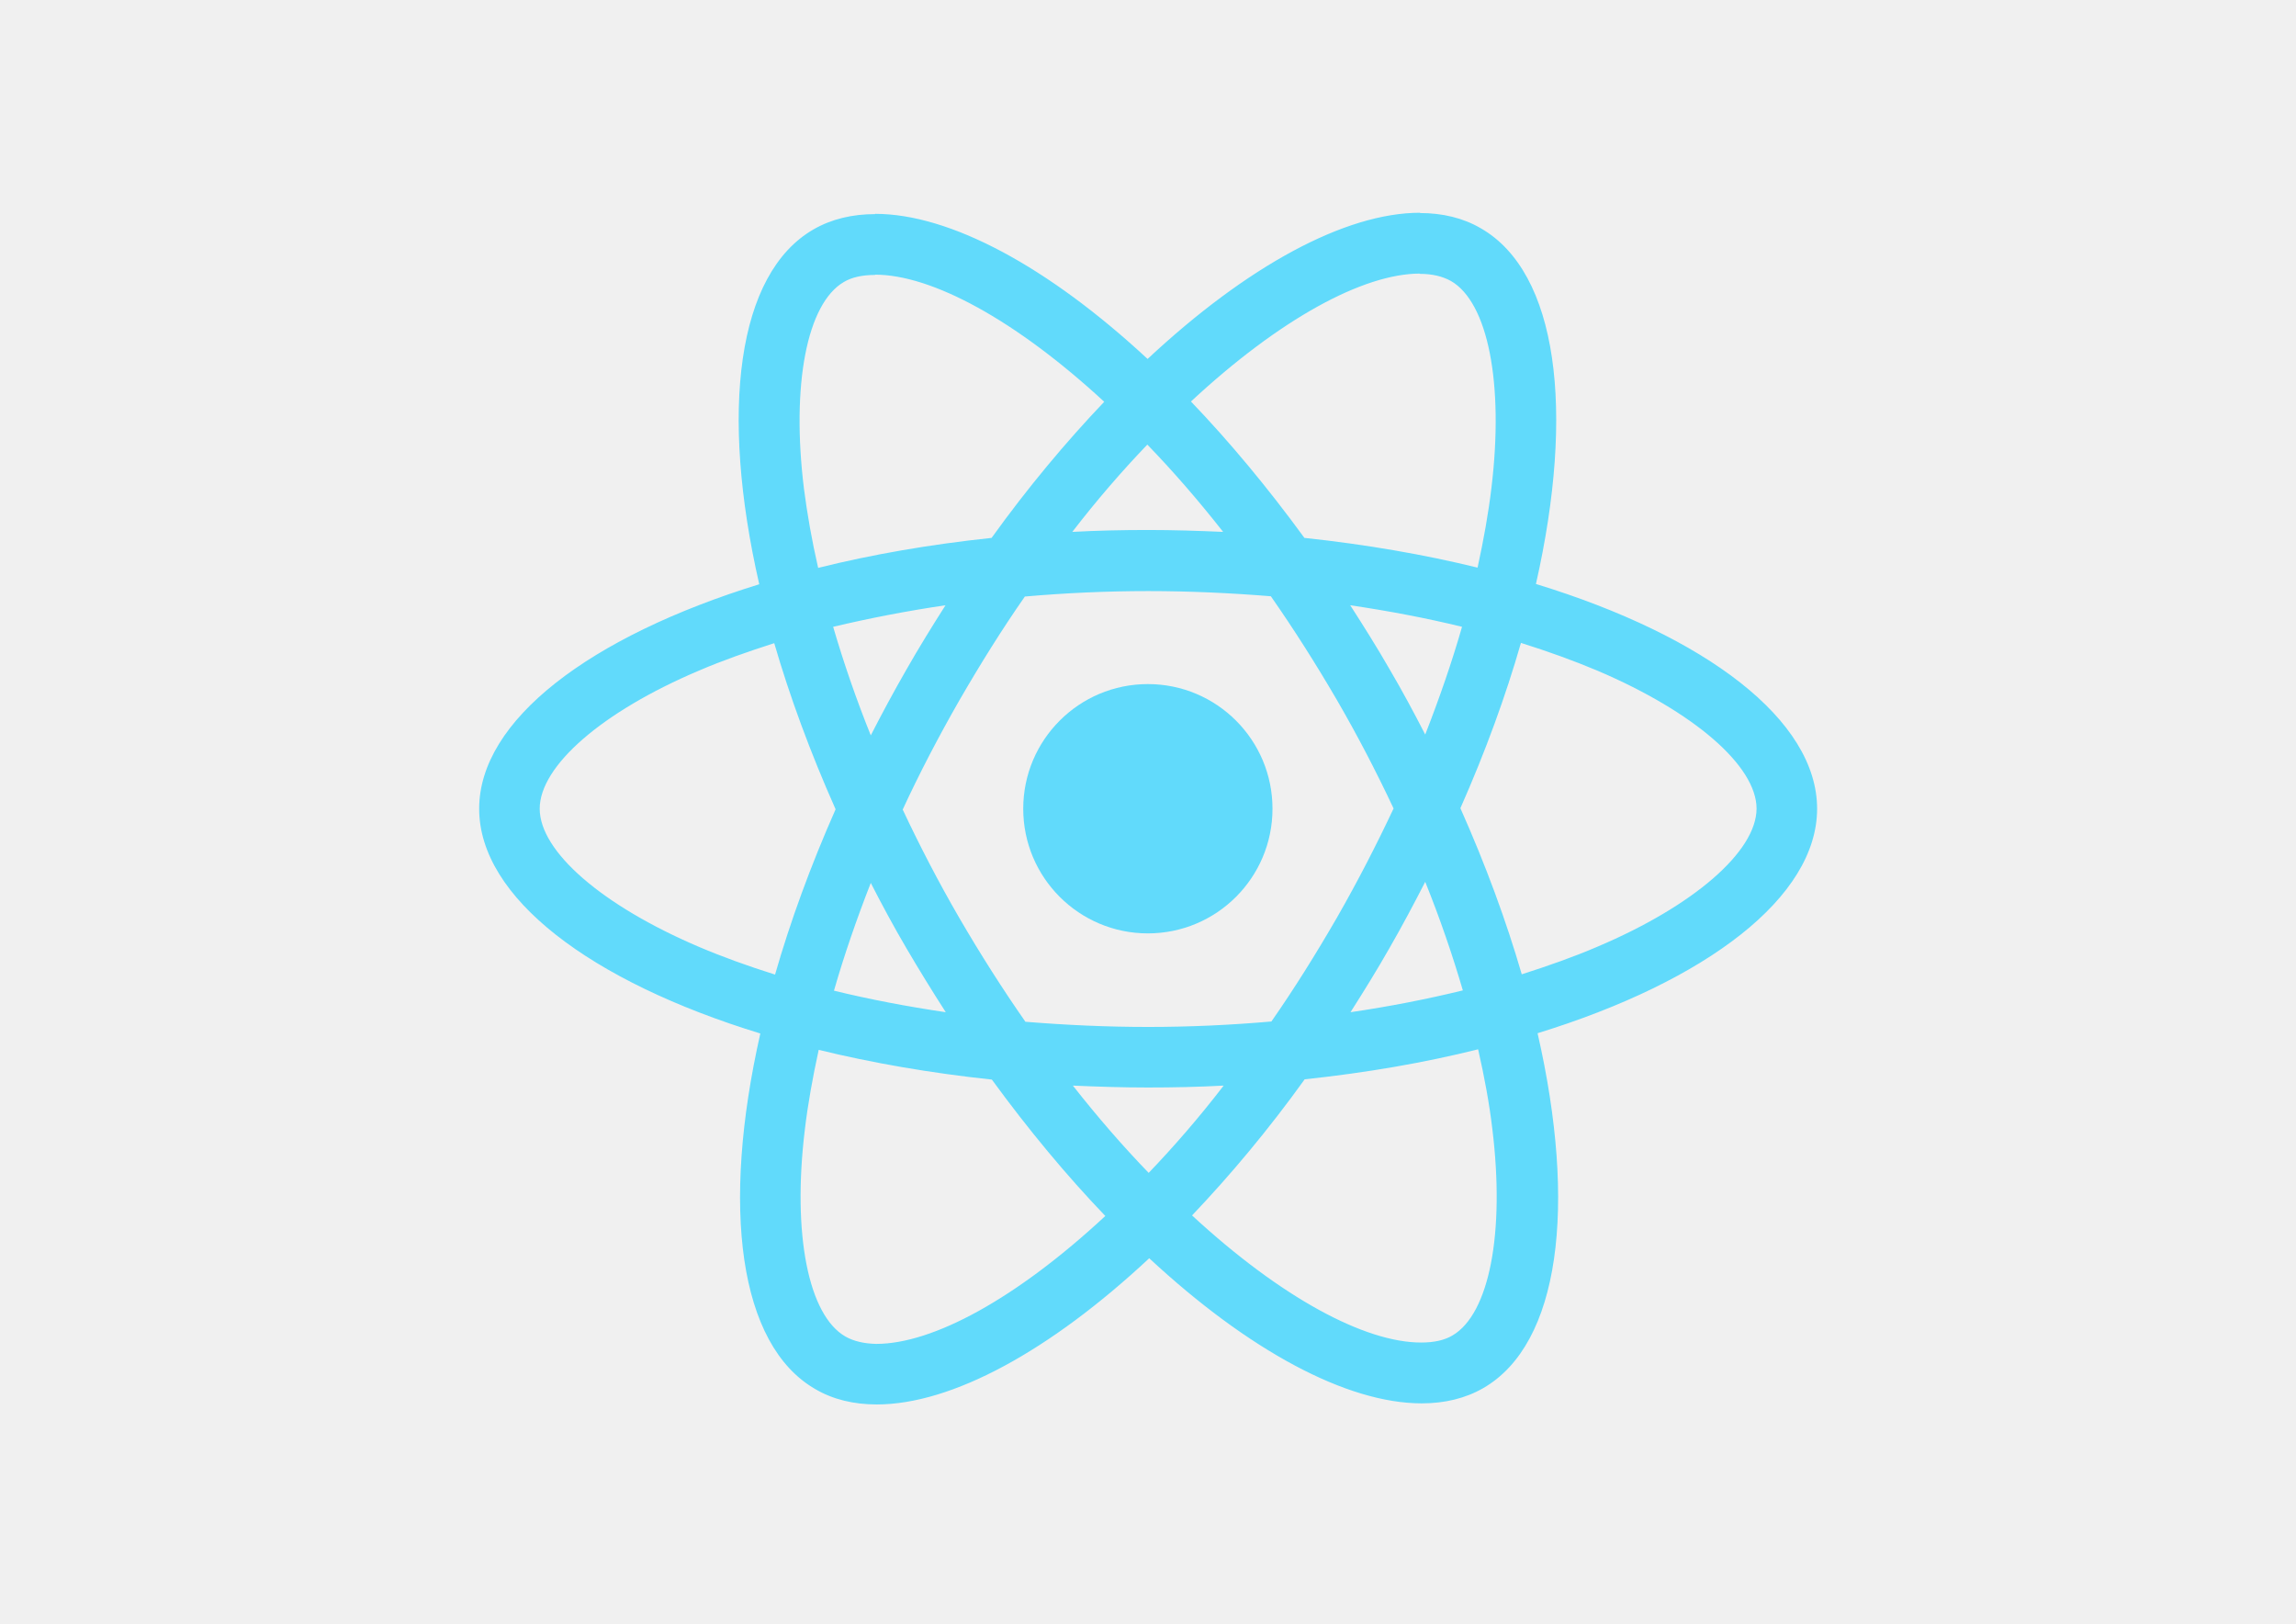
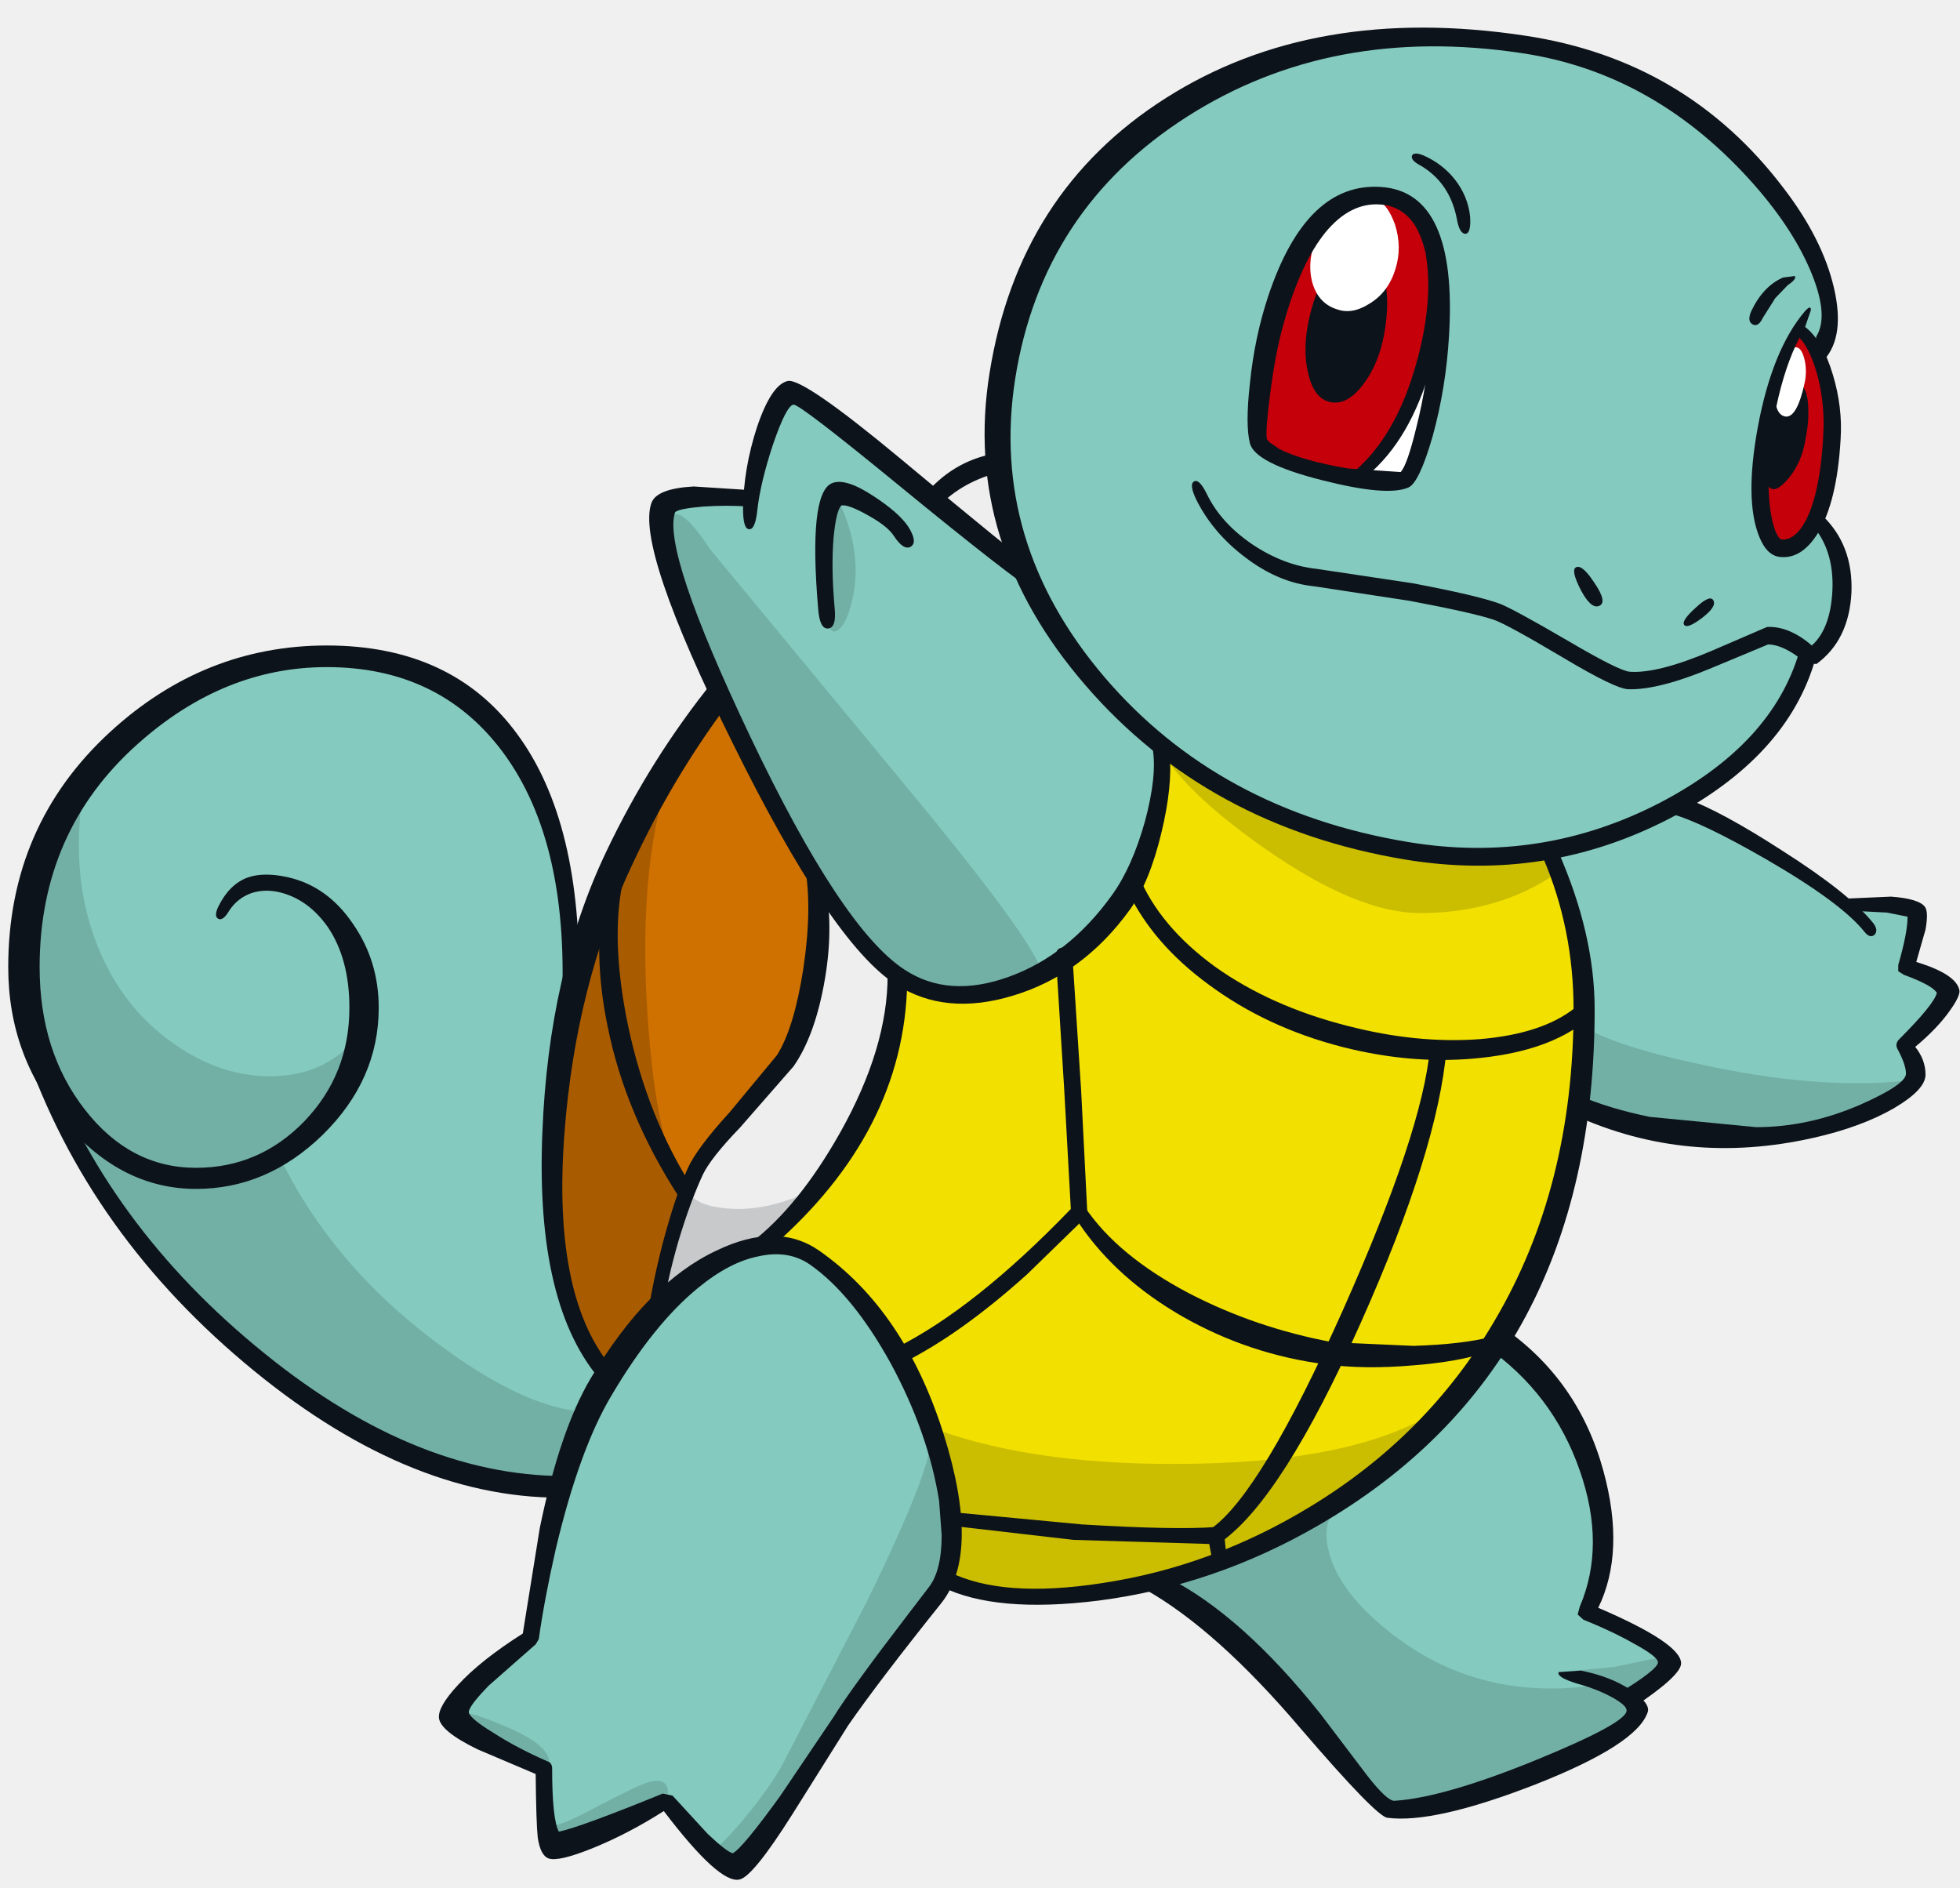
- <svg xmlns="http://www.w3.org/2000/svg" viewBox="0 0 841.9 595.3">
-   <g fill="#61DAFB">
-     <path d="M666.3 296.5c0-32.5-40.7-63.3-103.1-82.4 14.4-63.6 8-114.2-20.2-130.4-6.5-3.8-14.1-5.6-22.4-5.6v22.3c4.6 0 8.3.9 11.4 2.6 13.6 7.8 19.5 37.5 14.9 75.7-1.1 9.4-2.9 19.3-5.1 29.4-19.6-4.8-41-8.5-63.5-10.9-13.5-18.5-27.5-35.3-41.6-50 32.6-30.3 63.2-46.9 84-46.9V78c-27.5 0-63.5 19.6-99.9 53.6-36.4-33.8-72.4-53.2-99.9-53.2v22.3c20.7 0 51.4 16.5 84 46.6-14 14.7-28 31.4-41.3 49.9-22.6 2.4-44 6.1-63.6 11-2.3-10-4-19.7-5.2-29-4.7-38.2 1.1-67.9 14.6-75.8 3-1.8 6.9-2.6 11.5-2.6V78.5c-8.4 0-16 1.8-22.6 5.6-28.1 16.2-34.4 66.7-19.9 130.1-62.2 19.2-102.7 49.9-102.7 82.3 0 32.5 40.7 63.3 103.1 82.4-14.4 63.6-8 114.2 20.2 130.4 6.5 3.8 14.1 5.6 22.5 5.6 27.5 0 63.5-19.6 99.9-53.6 36.4 33.8 72.4 53.2 99.9 53.2 8.4 0 16-1.8 22.6-5.6 28.1-16.2 34.4-66.7 19.9-130.1 62-19.1 102.5-49.9 102.5-82.3zm-130.2-66.7c-3.7 12.9-8.3 26.2-13.5 39.5-4.1-8-8.4-16-13.1-24-4.6-8-9.5-15.8-14.4-23.4 14.2 2.1 27.9 4.7 41 7.9zm-45.8 106.5c-7.8 13.5-15.8 26.3-24.1 38.2-14.9 1.3-30 2-45.2 2-15.1 0-30.2-.7-45-1.9-8.3-11.9-16.4-24.6-24.2-38-7.6-13.1-14.5-26.4-20.8-39.8 6.2-13.4 13.2-26.8 20.7-39.9 7.8-13.5 15.8-26.3 24.1-38.2 14.9-1.3 30-2 45.2-2 15.1 0 30.2.7 45 1.9 8.3 11.9 16.4 24.6 24.2 38 7.6 13.1 14.5 26.4 20.8 39.8-6.3 13.4-13.2 26.8-20.7 39.9zm32.3-13c5.4 13.4 10 26.8 13.8 39.8-13.1 3.2-26.9 5.9-41.2 8 4.9-7.7 9.8-15.6 14.4-23.7 4.6-8 8.9-16.1 13-24.1zM421.2 430c-9.3-9.6-18.6-20.3-27.8-32 9 .4 18.2.7 27.5.7 9.4 0 18.7-.2 27.8-.7-9 11.7-18.3 22.4-27.5 32zm-74.4-58.9c-14.2-2.1-27.9-4.7-41-7.9 3.7-12.9 8.3-26.2 13.5-39.5 4.1 8 8.4 16 13.1 24 4.7 8 9.5 15.8 14.4 23.4zM420.7 163c9.3 9.6 18.6 20.3 27.8 32-9-.4-18.2-.7-27.5-.7-9.4 0-18.7.2-27.8.7 9-11.7 18.3-22.4 27.5-32zm-74 58.9c-4.9 7.7-9.8 15.6-14.4 23.7-4.6 8-8.9 16-13 24-5.4-13.4-10-26.8-13.8-39.8 13.1-3.1 26.9-5.8 41.2-7.9zm-90.5 125.2c-35.4-15.1-58.3-34.9-58.3-50.6 0-15.7 22.9-35.6 58.3-50.6 8.6-3.7 18-7 27.7-10.1 5.7 19.6 13.2 40 22.5 60.9-9.2 20.8-16.6 41.1-22.2 60.6-9.9-3.1-19.3-6.5-28-10.2zM310 490c-13.6-7.8-19.5-37.5-14.9-75.7 1.1-9.4 2.9-19.3 5.1-29.4 19.6 4.8 41 8.5 63.5 10.9 13.5 18.5 27.5 35.3 41.6 50-32.6 30.3-63.2 46.9-84 46.9-4.5-.1-8.3-1-11.3-2.7zm237.2-76.2c4.7 38.2-1.1 67.9-14.6 75.8-3 1.8-6.9 2.6-11.5 2.6-20.7 0-51.4-16.5-84-46.6 14-14.7 28-31.4 41.3-49.9 22.6-2.4 44-6.1 63.6-11 2.3 10.1 4.1 19.8 5.2 29.1zm38.5-66.7c-8.6 3.7-18 7-27.7 10.1-5.7-19.6-13.2-40-22.5-60.9 9.2-20.8 16.6-41.1 22.2-60.6 9.9 3.1 19.3 6.5 28.1 10.2 35.4 15.1 58.3 34.9 58.3 50.6-.1 15.7-23 35.6-58.4 50.6zM320.8 78.4z" />
-     <circle cx="420.9" cy="296.5" r="45.7" />
-     <path d="M520.5 78.1z" />
+ <svg xmlns="http://www.w3.org/2000/svg" version="1.1" width="190px" height="183px" viewBox="-0.8 -2.35 190.45 182.7">
+   <g>
+     <path fill="#84cabf" d="M86.45 91.9 Q83.75 90.4 77.0 79.55 71.2 70.2 69.3 65.85 67.55 61.95 65.5 55.15 63.05 47.35 63.9 46.7 65.2 45.75 71.7 45.55 L73.2 40.5 Q74.95 35.4 76.15 35.4 77.35 35.4 89.0 44.85 L100.4 54.3 102.8 59.15 Q106.35 65.05 111.95 70.0 L111.35 76.9 Q109.8 84.55 104.85 88.4 99.15 92.85 94.6 93.55 90.6 94.15 86.45 91.9" />
+     <path fill="#84cabf" d="M164.85 9.2 Q176.7 17.65 176.7 28.25 176.7 30.25 175.6 31.55 L173.95 29.3 Q170.3 36.6 170.3 42.15 170.3 50.3 172.85 50.3 174.0 50.3 174.95 49.2 L175.7 48.05 177.1 49.8 Q178.45 52.1 178.45 54.7 178.45 57.35 176.7 59.3 L174.95 60.75 Q173.35 68.15 164.25 74.45 154.25 81.35 142.0 81.35 123.4 81.35 109.6 68.0 96.2 55.1 96.2 38.9 96.2 21.75 109.6 10.75 121.9 0.7 138.15 0.7 152.95 0.7 164.85 9.2" />
+     <path fill="#84cabf" d="M163.6 76.45 Q166.0 77.5 168.35 78.75 172.15 80.8 178.8 85.3 L182.0 85.3 Q185.25 85.45 185.35 86.15 185.6 87.2 184.55 91.25 L186.4 92.05 Q188.3 92.95 188.45 93.65 188.7 94.7 184.65 98.75 185.95 100.65 185.25 102.2 184.6 103.6 178.9 105.6 172.45 107.8 166.55 107.8 161.15 107.8 156.25 106.3 L152.4 104.8 Q153.15 98.5 152.9 92.3 152.75 88.45 151.4 84.0 L150.05 80.3 156.45 78.3 Q158.15 77.7 161.7 75.65 L163.6 76.45" />
+     <path fill="#84cabf" d="M74.5 118.5 Q77.2 118.5 80.75 121.65 84.9 125.3 87.35 131.2 93.2 145.4 91.15 149.9 90.4 151.65 87.2 155.95 83.0 161.6 81.5 163.95 L75.1 173.2 Q71.45 178.2 70.8 178.45 70.0 178.8 63.8 172.5 53.45 176.65 52.95 176.4 52.5 176.2 51.9 169.3 43.8 165.0 43.7 163.7 43.65 162.9 47.25 159.65 L50.85 156.55 Q51.2 152.45 52.2 147.35 54.25 137.1 57.75 131.95 66.8 118.5 74.5 118.5" />
+     <path fill="#84cabf" d="M131.5 141.7 Q135.65 139.0 140.45 132.95 L144.45 127.4 149.65 132.25 Q154.8 138.35 154.8 144.65 154.8 149.1 154.1 151.9 L153.35 153.8 157.45 155.85 Q161.45 158.05 161.2 158.95 161.0 159.95 157.3 162.45 157.0 162.65 157.75 163.25 158.5 163.9 158.1 164.15 152.95 167.25 144.2 170.35 135.9 173.35 133.85 173.1 132.55 172.95 128.55 167.9 125.0 163.4 124.25 161.75 123.8 160.8 117.75 155.65 L111.75 150.7 Q124.8 145.95 131.5 141.7" />
+     <path fill="#84cabf" d="M1.6 92.35 Q1.6 78.75 10.55 69.9 19.05 61.45 30.95 61.45 41.65 61.45 48.05 69.0 54.7 76.8 54.7 90.6 L53.75 100.25 Q52.8 108.4 52.8 114.1 52.8 120.35 55.6 126.35 56.95 129.3 58.35 131.05 L56.15 135.65 53.75 141.85 Q50.25 141.8 45.25 140.6 35.25 138.1 27.75 132.15 16.8 123.4 9.7 113.35 1.6 101.85 1.6 92.35" />
+     <path fill="#f2e100" d="M111.95 70.0 L117.05 73.3 Q123.35 77.05 129.4 79.35 135.45 81.65 143.35 81.2 L150.05 80.3 151.65 85.4 Q153.2 91.55 153.2 97.1 153.2 119.5 137.65 135.85 121.85 152.45 99.6 152.45 95.85 152.45 93.0 151.6 L90.9 150.7 Q91.45 148.45 91.15 144.6 90.5 136.9 86.1 128.85 81.75 120.8 77.05 118.8 75.6 118.15 74.3 118.2 L73.25 118.35 76.2 115.7 Q79.65 112.0 82.3 106.95 85.0 101.9 86.0 96.6 L86.45 92.35 87.85 93.0 Q89.65 93.65 91.65 93.8 98.1 94.2 104.35 89.05 109.65 84.7 111.3 76.9 L111.95 70.0" />
+     <path fill="#eeeeef" d="M82.25 88.0 Q83.5 89.75 86.7 92.3 L85.95 96.95 Q84.75 102.45 82.45 106.7 80.2 111.0 76.35 115.15 L72.95 118.45 71.4 119.0 68.2 120.35 Q66.85 121.05 64.85 123.1 L63.1 125.05 Q63.55 122.2 64.3 118.9 65.75 112.35 67.1 110.2 68.0 108.8 71.35 105.15 74.55 101.6 76.15 98.85 77.95 95.75 78.55 89.35 L78.85 83.55 82.25 88.0" />
+     <path fill="#cf7100" d="M78.5 89.2 Q78.05 96.1 76.15 99.2 74.55 101.9 70.9 105.8 67.35 109.55 66.55 111.0 64.75 114.2 62.95 124.45 L58.35 131.05 Q56.95 129.7 55.6 126.75 52.8 120.8 52.8 112.65 52.8 93.55 60.9 77.15 64.95 68.95 69.0 64.6 L73.55 73.4 78.55 82.9 78.5 89.2" />
+     <path fill="#eeeeef" d="M90.2 45.95 L95.7 42.15 98.7 53.65 90.2 45.95" />
+     <path fill="#c6000b" d="M121.6 40.55 Q121.1 39.65 121.4 35.85 121.8 31.65 123.0 27.6 126.5 16.25 133.8 16.25 136.75 16.25 138.15 20.35 139.85 25.2 137.4 32.65 136.1 36.55 134.1 39.8 132.15 42.95 130.8 43.5 129.6 43.95 125.7 42.55 121.95 41.2 121.6 40.55" />
+     <path fill="#c6000b" d="M173.95 29.3 Q174.7 29.3 175.8 31.45 177.3 34.35 177.3 38.55 177.3 43.3 175.65 47.05 174.1 50.55 172.45 50.55 170.05 50.55 170.05 43.8 170.05 38.4 172.0 33.3 L173.95 29.3" />
+     <path fill="#ffffff" d="M131.15 43.65 Q133.8 41.15 135.4 38.25 137.0 35.3 138.25 32.15 L137.65 37.6 Q136.8 43.15 135.65 43.75 L132.7 44.05 131.15 43.65" />
+     <path fill="#0d131a" d="M131.75 21.35 Q133.0 21.6 133.65 23.95 134.3 26.45 133.7 29.75 133.15 32.7 131.65 34.65 130.1 36.7 128.45 36.35 126.85 36.0 126.3 33.5 125.75 31.2 126.4 28.25 127.15 24.85 128.85 22.85 130.4 21.1 131.75 21.35" />
+     <path fill="#0d131a" d="M171.4 44.8 Q170.65 44.55 170.55 42.75 170.45 41.2 170.85 39.3 171.25 37.4 172.1 35.85 173.1 34.1 173.95 34.5 174.85 34.9 174.9 36.85 175.0 38.45 174.5 40.65 174.1 42.4 173.0 43.75 172.0 44.95 171.4 44.8" />
+     <path fill="#ffffff" d="M133.15 16.75 Q134.1 17.3 134.75 19.1 135.45 21.3 134.8 23.4 134.1 25.7 132.25 26.8 130.6 27.85 129.15 27.35 127.35 26.8 126.75 24.85 126.15 22.85 127.1 20.3 127.9 18.2 130.1 17.1 132.1 16.1 133.15 16.75" />
+     <path fill="#ffffff" d="M173.85 31.05 Q174.3 31.2 174.55 32.25 174.8 33.35 174.55 34.5 173.8 37.95 172.65 37.75 171.95 37.6 171.75 36.55 171.55 35.5 171.9 34.05 172.8 30.75 173.85 31.05" />
+     <path fill="#cbbd00" d="M111.95 70.0 L118.15 73.6 Q125.95 77.55 133.65 79.55 138.5 80.75 144.8 80.45 L150.1 79.9 150.85 81.75 Q149.65 82.8 147.35 83.9 142.75 86.0 137.2 86.0 131.1 86.0 122.2 79.8 114.2 74.2 111.95 70.0" />
+     <path fill="#cbbd00" d="M129.25 143.1 Q115.65 152.45 100.1 152.45 L93.6 151.6 90.9 150.7 91.45 148.3 Q91.85 145.45 91.35 143.25 L90.45 138.4 90.1 136.15 Q100.2 139.8 115.4 139.5 132.1 139.2 139.75 133.75 136.05 138.45 129.25 143.1" />
+     <path fill="#72b0a6" d="M81.75 56.55 Q81.25 58.15 80.55 58.55 79.9 58.95 79.6 57.65 79.15 55.35 79.25 51.75 L79.45 48.6 Q79.45 46.9 79.95 46.15 80.5 45.2 81.35 47.5 83.1 52.2 81.75 56.55" />
+     <path fill="#72b0a6" d="M86.1 92.05 Q82.95 89.65 77.15 80.5 72.0 72.3 69.8 67.15 68.05 63.15 66.3 57.7 64.8 53.1 64.25 50.65 63.6 47.95 64.5 47.35 65.55 46.6 68.2 50.65 L86.8 73.15 Q101.95 91.4 100.25 92.35 97.5 93.9 93.85 94.1 89.2 94.4 86.1 92.05" />
+     <path fill="#72b0a6" d="M165.75 107.75 Q160.2 107.75 155.75 106.3 L152.4 104.8 153.2 97.1 Q156.55 99.1 165.6 100.95 176.75 103.25 185.25 102.2 184.3 103.6 181.4 105.0 175.55 107.75 165.75 107.75" />
+     <path fill="#72b0a6" d="M129.9 142.95 Q127.4 144.75 128.35 148.15 129.2 151.4 132.8 154.65 141.6 162.6 153.65 161.1 L152.15 160.45 Q150.45 159.8 150.65 159.75 L156.05 159.25 161.5 158.1 Q160.45 160.2 157.4 162.35 157.2 162.45 157.65 163.2 158.1 163.9 157.85 164.05 155.75 165.4 149.15 168.65 142.6 171.8 137.8 172.75 L133.25 172.95 Q132.1 172.6 124.75 161.6 L111.5 151.2 115.4 149.8 122.1 147.1 Q125.95 145.35 129.9 142.95" />
+     <path fill="#72b0a6" d="M44.1 164.05 Q43.9 163.1 48.6 165.15 53.1 167.1 52.5 168.95 L47.9 167.4 44.1 164.05" />
+     <path fill="#72b0a6" d="M63.45 172.3 L56.95 175.3 54.2 175.9 52.5 176.1 52.95 174.5 Q53.25 174.95 57.05 172.9 61.45 170.6 62.35 170.4 63.75 170.05 64.05 171.0 64.3 171.85 63.45 172.3" />
+     <path fill="#72b0a6" d="M68.35 176.9 Q68.85 177.15 71.45 174.05 74.05 170.95 75.35 168.5 L83.45 152.85 Q90.1 139.25 89.6 136.75 L91.0 141.8 Q92.2 147.45 90.9 150.7 89.75 153.6 87.5 156.2 84.15 160.0 82.45 162.6 71.85 178.8 71.05 178.8 L69.4 177.85 68.35 176.9" />
+     <path fill="#72b0a6" d="M56.55 134.45 L53.75 141.85 Q50.4 142.0 45.25 140.7 34.95 138.1 26.0 130.9 16.65 123.4 10.25 114.15 L5.75 106.4 Q15.4 111.7 16.8 111.85 18.25 112.05 26.4 109.75 31.4 120.05 41.5 127.65 50.55 134.45 56.55 134.45" />
+     <path fill="#72b0a6" d="M2.7 82.5 Q3.8 78.95 5.75 75.7 L7.45 73.15 Q5.85 81.95 8.6 89.0 11.0 95.15 16.1 98.7 20.8 102.0 25.9 101.85 31.1 101.65 33.95 97.9 L33.3 100.35 Q32.45 103.1 31.25 104.9 29.65 107.35 26.1 109.45 22.05 111.85 18.4 111.85 14.55 111.85 10.8 109.55 7.15 107.35 5.25 104.1 -0.8 93.85 2.7 82.5" />
+     <path fill="#a95b00" d="M59.3 81.0 Q61.05 76.8 63.05 73.55 L64.7 71.1 Q61.15 80.55 62.1 95.6 63.0 109.65 66.15 113.0 L62.95 124.45 58.35 131.05 Q56.85 130.05 55.4 127.15 52.5 121.35 52.95 111.7 53.75 94.35 59.3 81.0" />
+     <path fill="#c8c9ca" d="M78.35 112.8 L73.75 118.35 71.55 119.0 Q69.1 119.85 67.7 120.75 L62.95 124.45 Q63.9 119.5 64.4 117.6 L65.45 114.55 66.15 113.0 Q66.6 114.4 69.85 114.7 73.8 115.05 78.35 112.8" />
+     <path fill="#0d131a" d="M172.5 15.55 Q176.3 20.5 177.4 25.25 178.5 29.95 176.45 32.25 176.25 32.5 175.9 31.4 175.55 30.25 175.7 29.95 176.9 28.0 175.25 23.9 173.55 19.7 169.75 15.35 160.15 4.4 147.1 2.45 128.55 -0.35 114.5 8.65 100.45 17.65 97.85 34.05 95.35 49.95 106.5 63.05 117.6 76.05 136.05 79.1 149.0 81.25 160.55 75.25 171.45 69.55 174.05 60.55 L174.95 60.6 Q175.7 60.95 175.6 61.3 172.9 70.8 161.45 76.8 149.4 83.05 135.75 80.8 116.55 77.6 104.7 63.9 92.7 50.05 95.35 33.55 98.15 15.9 112.5 6.8 126.9 -2.35 147.4 0.75 163.05 3.1 172.5 15.55" />
+     <path fill="#0d131a" d="M175.15 48.15 Q175.0 48.0 175.5 47.55 176.0 47.15 176.25 47.35 179.3 50.25 179.1 54.9 178.85 59.5 175.7 61.8 L174.6 61.7 Q174.0 61.1 173.15 60.6 171.95 59.9 171.0 59.9 L165.6 62.15 Q160.35 64.35 157.4 64.25 156.15 64.2 151.2 61.25 145.65 57.95 144.35 57.5 142.25 56.8 136.1 55.65 L126.9 54.25 Q123.4 53.9 120.15 51.4 117.05 49.05 115.45 45.85 114.7 44.3 115.25 44.05 115.75 43.8 116.5 45.35 117.85 48.1 120.85 50.15 123.9 52.2 127.1 52.55 L136.45 53.95 Q142.8 55.15 144.95 55.95 146.25 56.45 151.65 59.6 156.5 62.45 157.55 62.55 160.25 62.75 165.45 60.55 L170.9 58.2 Q173.05 58.1 175.25 60.0 177.05 58.4 177.25 54.7 177.45 50.65 175.15 48.15" />
+     <path fill="#0d131a" d="M152.35 52.4 Q152.95 52.1 154.15 53.95 155.4 55.8 154.6 56.15 153.8 56.5 152.8 54.6 151.8 52.65 152.35 52.4" />
+     <path fill="#0d131a" d="M165.7 55.65 Q166.0 56.25 164.55 57.35 163.15 58.4 162.85 58.0 162.55 57.6 164.0 56.3 165.4 55.0 165.7 55.65" />
+     <path fill="#0d131a" d="M172.45 24.25 L173.6 24.1 Q173.8 24.4 172.9 25.0 L171.7 26.25 170.5 28.15 Q170.05 29.1 169.5 28.8 168.95 28.5 169.35 27.55 170.5 25.1 172.45 24.25" />
+     <path fill="#0d131a" d="M137.2 13.35 Q136.25 12.85 136.4 12.4 136.6 12.0 137.55 12.4 139.35 13.2 140.55 14.7 141.85 16.35 142.05 18.35 142.15 19.95 141.6 20.0 141.0 20.0 140.75 18.5 140.05 15.0 137.2 13.35" />
+     <path fill="#0d131a" d="M138.4 39.7 Q137.1 44.2 136.05 44.65 134.0 45.55 127.7 43.95 121.15 42.3 120.65 40.35 120.2 38.55 120.65 34.55 121.1 30.05 122.45 26.0 126.15 14.95 133.4 15.45 140.85 15.95 140.0 29.9 139.7 35.0 138.4 39.7 M133.3 17.15 Q130.4 16.95 128.0 19.85 125.6 22.8 123.95 28.65 123.1 31.65 122.6 35.7 122.15 39.2 122.3 39.95 L122.55 40.25 123.5 40.9 Q125.75 42.05 130.2 42.8 L135.3 43.15 Q135.95 42.45 136.85 38.7 137.9 34.5 138.15 30.5 L138.25 27.45 Q138.25 21.55 136.6 19.05 135.4 17.3 133.3 17.15" />
+     <path fill="#0d131a" d="M137.75 22.05 Q137.7 21.7 138.45 21.6 139.2 21.5 139.25 21.85 140.0 26.75 138.25 32.9 136.25 40.0 132.05 43.5 L131.25 43.4 Q130.65 43.2 130.9 43.0 134.9 39.5 136.8 32.65 138.5 26.65 137.75 22.05" />
+     <path fill="#0d131a" d="M175.65 33.25 Q175.0 31.1 174.05 30.1 172.65 32.8 171.8 36.8 171.05 40.55 171.05 44.0 171.05 47.05 171.7 48.85 172.05 49.7 172.35 49.7 173.0 49.75 173.6 49.25 174.7 48.35 175.45 45.85 176.15 43.35 176.35 39.85 L176.4 38.6 Q176.4 35.7 175.65 33.25 M174.6 27.5 Q175.2 26.85 175.15 27.45 L174.6 29.05 Q176.3 30.35 177.3 33.7 178.25 36.85 178.05 39.95 177.7 46.1 175.8 49.15 174.25 51.6 172.2 51.4 170.9 51.3 170.15 49.45 168.7 45.9 170.0 38.8 171.4 31.25 174.6 27.5" />
+     <path fill="#0d131a" d="M90.1 46.8 L88.9 45.55 Q91.7 42.1 95.85 41.35 96.35 41.25 96.4 42.2 96.45 43.15 96.0 43.25 92.4 44.25 90.1 46.8" />
+     <path fill="#0d131a" d="M68.55 63.4 L69.8 65.85 Q64.55 72.9 60.7 81.15 55.15 92.85 54.05 107.35 52.8 123.6 58.95 130.5 59.2 130.75 58.6 131.3 58.0 131.85 57.75 131.6 51.2 124.3 51.9 107.35 52.5 91.8 58.1 80.05 62.4 71.0 68.55 63.4" />
+     <path fill="#0d131a" d="M77.25 91.45 Q78.15 85.5 77.4 81.4 77.3 81.1 78.35 81.95 79.35 82.8 79.4 83.15 80.25 87.7 79.25 93.0 78.3 98.05 76.3 100.9 L71.1 106.85 Q68.3 109.75 67.5 111.4 66.25 114.1 65.1 117.95 64.0 121.8 63.75 124.0 L62.85 125.4 62.0 126.15 Q62.4 122.8 63.55 118.25 64.8 113.5 66.05 110.75 66.95 108.8 70.1 105.35 L74.7 99.8 Q76.35 97.2 77.25 91.45" />
+     <path fill="#0d131a" d="M58.05 83.0 Q58.1 82.65 58.9 82.85 59.7 83.0 59.65 83.3 58.55 88.9 60.25 97.05 62.15 105.9 66.5 112.7 66.7 113.0 66.0 113.45 L65.15 113.55 Q59.95 105.5 58.25 97.05 56.7 89.65 58.05 83.0" />
+     <path fill="#0d131a" d="M85.45 92.05 Q85.45 91.75 86.4 92.2 L87.35 92.8 Q87.05 107.25 74.2 118.45 73.95 118.65 72.9 118.45 71.9 118.25 72.15 118.05 76.8 114.5 80.85 107.3 85.45 99.1 85.45 92.05" />
+     <path fill="#0d131a" d="M149.15 80.65 Q149.0 80.3 149.75 80.0 150.5 79.65 150.6 80.0 154.15 88.05 154.15 95.35 154.15 130.05 127.2 145.55 117.15 151.35 105.95 152.8 95.95 154.05 90.7 151.45 90.4 151.3 90.75 150.6 91.1 149.85 91.4 150.0 96.6 152.6 106.3 151.1 116.95 149.5 126.55 143.65 137.9 136.75 144.4 125.65 152.1 112.65 152.1 95.35 152.1 87.55 149.15 80.65" />
+     <path fill="#0d131a" d="M108.8 83.9 Q108.7 83.65 109.2 82.85 109.75 82.1 109.85 82.4 111.9 87.3 117.25 91.2 122.65 95.05 130.1 96.95 136.85 98.7 142.95 98.25 149.05 97.75 152.25 95.2 152.5 95.0 153.0 95.65 153.5 96.3 153.25 96.5 149.65 99.35 143.25 100.05 136.65 100.8 129.6 99.0 122.25 97.1 116.65 92.95 111.25 89.0 108.8 83.9" />
+     <path fill="#0d131a" d="M139.75 99.25 Q138.9 109.05 131.45 125.75 123.8 142.9 117.85 147.1 L117.1 146.65 Q116.65 146.0 116.9 145.8 121.75 142.35 129.7 124.55 137.45 107.15 138.15 99.1 138.15 98.75 138.95 98.85 139.8 98.9 139.75 99.25" />
+     <path fill="#0d131a" d="M102.55 89.35 L103.15 89.55 103.4 90.1 104.25 103.2 104.85 115.05 104.65 115.6 99.0 121.1 Q92.55 126.9 86.95 129.7 L86.35 129.75 85.85 129.35 85.8 129.0 Q85.8 128.5 86.25 128.25 93.95 124.4 103.25 114.75 L102.6 103.0 101.8 90.2 101.8 90.15 Q101.8 89.35 102.55 89.35" />
+     <path fill="#0d131a" d="M128.7 127.7 L136.55 128.05 Q141.35 127.9 144.2 127.15 144.55 127.1 144.3 127.85 L143.75 128.65 Q140.95 129.6 136.45 129.95 131.8 130.35 128.05 129.85 120.6 128.9 114.1 125.2 107.75 121.55 104.15 116.3 103.95 116.0 104.2 115.15 104.4 114.3 104.6 114.55 107.8 119.3 114.75 122.95 121.2 126.3 128.7 127.7" />
+     <path fill="#0d131a" d="M91.4 145.5 Q91.05 145.45 91.2 144.8 91.3 144.15 91.65 144.2 L104.35 145.4 Q113.45 145.95 117.3 145.65 L117.85 145.8 118.15 146.3 118.4 148.8 Q118.5 149.15 117.8 149.3 L117.05 149.15 116.7 147.3 103.5 146.9 91.4 145.5" />
+     <path fill="#0d131a" d="M77.9 120.15 Q75.8 118.7 72.9 119.35 70.1 119.9 67.05 122.4 62.7 125.95 58.6 132.9 55.5 138.1 53.2 147.8 52.1 152.65 51.55 156.55 L51.25 157.05 46.7 161.05 Q44.75 163.05 44.75 163.65 44.85 164.25 47.15 165.65 49.4 167.1 52.35 168.4 52.85 168.55 52.85 169.1 52.85 174.05 53.5 175.25 55.5 174.85 63.6 171.55 L64.55 171.75 67.95 175.45 Q69.8 177.2 70.4 177.35 71.35 176.85 75.0 171.8 L80.2 164.1 Q81.9 161.35 87.5 154.05 L89.45 151.5 Q90.7 149.9 90.7 146.45 L90.45 143.1 Q89.4 136.5 85.75 129.75 82.05 123.05 77.9 120.15 M51.65 145.75 Q53.6 136.25 56.6 131.2 62.1 121.95 68.8 118.8 74.7 115.95 78.8 118.8 87.1 124.6 90.9 136.65 94.5 148.15 90.7 153.0 84.5 160.75 81.6 164.95 L76.2 173.55 Q72.35 179.65 71.05 179.9 69.1 180.35 63.7 173.25 60.25 175.45 56.8 176.85 53.45 178.2 52.5 177.85 51.7 177.55 51.45 175.8 51.3 174.45 51.25 169.65 L45.6 167.25 Q42.0 165.5 41.85 164.2 41.75 163.1 43.7 161.0 45.9 158.6 50.0 156.0 L51.65 145.75" />
+     <path fill="#0d131a" d="M152.7 140.15 Q150.1 132.65 143.55 128.1 143.35 127.95 144.2 127.05 145.0 126.1 145.3 126.3 152.6 131.4 155.0 140.2 157.15 148.05 154.5 153.5 162.55 156.95 162.55 158.9 162.55 160.1 157.8 163.25 L156.25 161.95 Q160.3 159.5 160.3 158.8 160.3 158.25 158.0 157.0 155.9 155.8 153.05 154.65 L152.5 154.15 152.7 153.4 Q155.25 147.45 152.7 140.15" />
+     <path fill="#0d131a" d="M162.05 75.5 Q162.8 74.75 163.0 74.85 166.45 76.1 172.4 79.95 178.85 84.05 181.2 86.95 181.75 87.65 181.35 88.1 180.9 88.5 180.35 87.8 178.1 85.0 170.95 80.85 164.45 77.1 161.55 76.35 161.25 76.25 162.05 75.5" />
+     <path fill="#0d131a" d="M178.75 85.2 Q178.15 84.65 178.45 84.6 L182.95 84.4 Q185.65 84.6 186.25 85.4 186.6 85.9 186.3 87.6 L185.4 90.75 Q189.35 91.95 189.6 93.55 189.65 94.1 188.65 95.5 187.45 97.2 185.3 99.0 186.3 100.25 186.3 101.7 186.3 103.15 183.25 104.95 180.05 106.8 175.35 107.85 163.1 110.6 152.2 105.65 151.85 105.5 152.1 104.55 152.3 103.55 152.6 103.7 155.4 104.95 159.5 105.8 L169.85 106.8 Q174.95 106.8 180.0 104.6 184.4 102.65 184.4 101.6 184.4 100.75 183.6 99.25 183.3 98.75 183.7 98.3 187.15 94.85 187.4 93.75 186.95 93.0 184.2 92.0 L183.65 91.65 183.65 91.05 Q184.55 87.9 184.55 86.45 L184.55 86.35 182.55 85.95 179.55 85.8 178.75 85.2" />
+     <path fill="#0d131a" d="M26.65 84.05 Q25.05 83.6 23.65 84.05 22.25 84.55 21.45 85.8 20.85 86.8 20.4 86.55 19.95 86.3 20.45 85.3 21.5 83.2 23.25 82.55 24.8 82.0 27.1 82.5 31.0 83.35 33.5 87.05 36.0 90.65 36.0 95.2 36.0 102.2 30.55 107.55 25.15 112.8 18.25 112.8 11.05 112.8 5.6 106.45 0.0 100.0 0.0 91.25 0.0 77.5 9.9 68.4 19.05 60.0 30.95 60.0 43.15 60.0 49.45 68.6 55.8 77.2 55.45 93.4 55.4 94.8 54.55 95.8 53.7 96.75 53.75 95.75 54.7 79.3 48.05 70.35 41.9 62.1 30.95 62.1 20.95 62.1 12.6 69.55 3.05 78.05 3.05 91.25 3.05 99.45 7.45 105.1 11.85 110.75 18.25 110.75 24.4 110.75 28.8 106.2 33.15 101.65 33.15 95.2 33.15 90.45 31.05 87.35 29.25 84.8 26.65 84.05" />
+     <path fill="#0d131a" d="M1.15 97.95 Q1.05 97.65 1.95 97.8 2.85 97.95 2.9 98.15 8.8 115.4 23.95 128.0 39.15 140.7 54.1 140.7 54.45 140.7 54.2 141.75 53.95 142.8 53.6 142.8 38.5 142.8 22.95 129.7 7.1 116.35 1.15 97.95" />
+     <path fill="#0d131a" d="M110.45 151.7 Q110.2 151.55 111.35 151.0 112.45 150.45 112.65 150.55 119.9 154.25 127.5 163.8 L132.05 169.8 Q134.0 172.3 134.7 172.25 139.5 171.95 148.55 168.25 157.2 164.7 157.25 163.5 157.3 163.0 155.85 162.2 154.4 161.4 152.4 160.85 150.45 160.25 150.65 159.75 L152.8 159.6 Q155.65 160.15 157.7 161.5 159.6 162.8 159.3 163.65 158.25 166.8 148.3 170.7 138.5 174.5 134.0 173.9 132.9 173.75 125.6 165.25 117.4 155.6 110.45 151.7" />
+     <path fill="#0d131a" d="M99.7 52.4 Q100.05 52.6 100.3 54.0 100.6 55.35 100.3 55.15 97.4 53.35 86.55 44.45 76.85 36.5 76.3 36.6 75.6 36.7 74.3 40.5 73.1 44.15 72.8 46.75 72.6 48.75 72.0 48.7 71.4 48.7 71.4 46.7 71.45 42.8 72.75 38.8 74.15 34.65 75.75 34.3 77.25 34.0 86.7 41.85 98.2 51.45 99.7 52.4" />
+     <path fill="#0d131a" d="M112.0 69.95 L112.85 70.45 Q113.15 73.65 112.05 78.2 110.9 83.0 109.0 85.65 104.45 91.95 97.7 94.0 91.05 96.05 86.2 92.9 79.95 88.85 70.4 69.5 60.95 50.45 62.5 46.15 63.0 44.75 66.6 44.55 L72.05 44.9 Q72.35 44.95 72.3 45.75 72.3 46.55 71.95 46.5 69.85 46.35 67.55 46.5 65.15 46.7 64.8 47.05 63.5 50.75 72.1 68.85 81.0 87.55 87.1 91.5 91.35 94.3 97.2 92.2 103.05 90.1 107.25 84.25 109.2 81.55 110.45 77.1 111.65 72.65 111.2 70.0 L112.0 69.95" />
+     <path fill="#0d131a" d="M84.1 45.5 Q86.55 47.1 87.45 48.45 88.4 49.95 87.7 50.4 87.0 50.8 86.05 49.35 85.45 48.4 83.45 47.3 81.55 46.25 80.95 46.4 80.45 46.9 80.2 49.5 79.95 52.45 80.3 56.35 80.5 58.3 79.65 58.35 78.85 58.4 78.7 56.45 77.75 45.3 80.0 44.25 81.3 43.65 84.1 45.5" />
  </g>
</svg>
